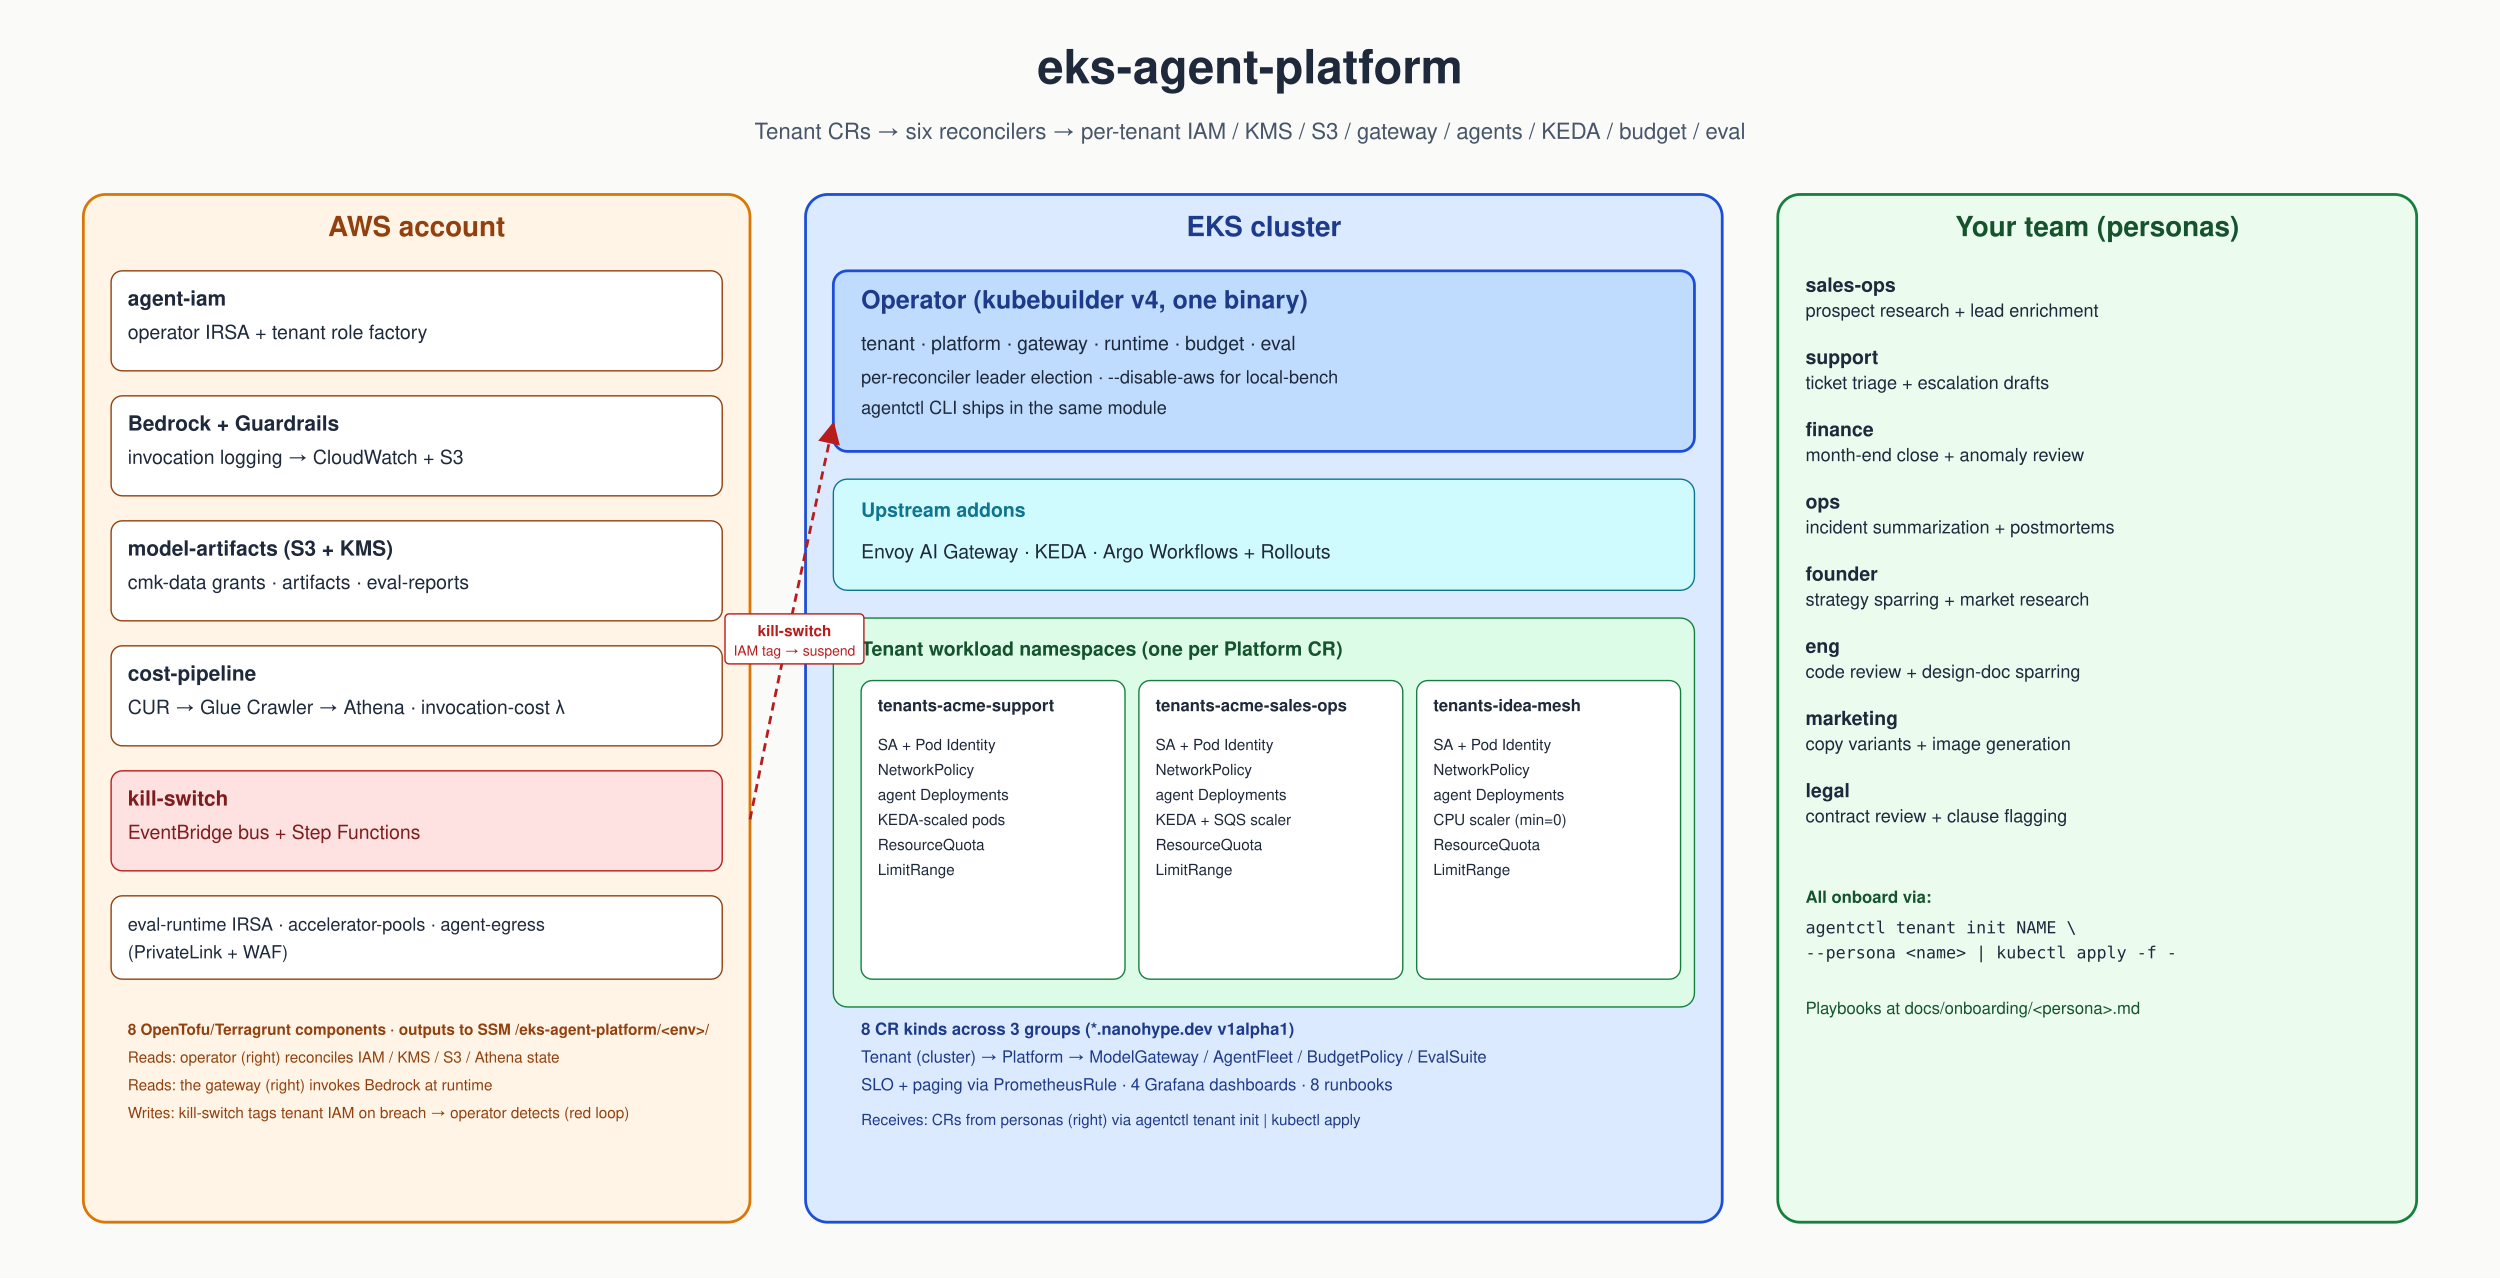
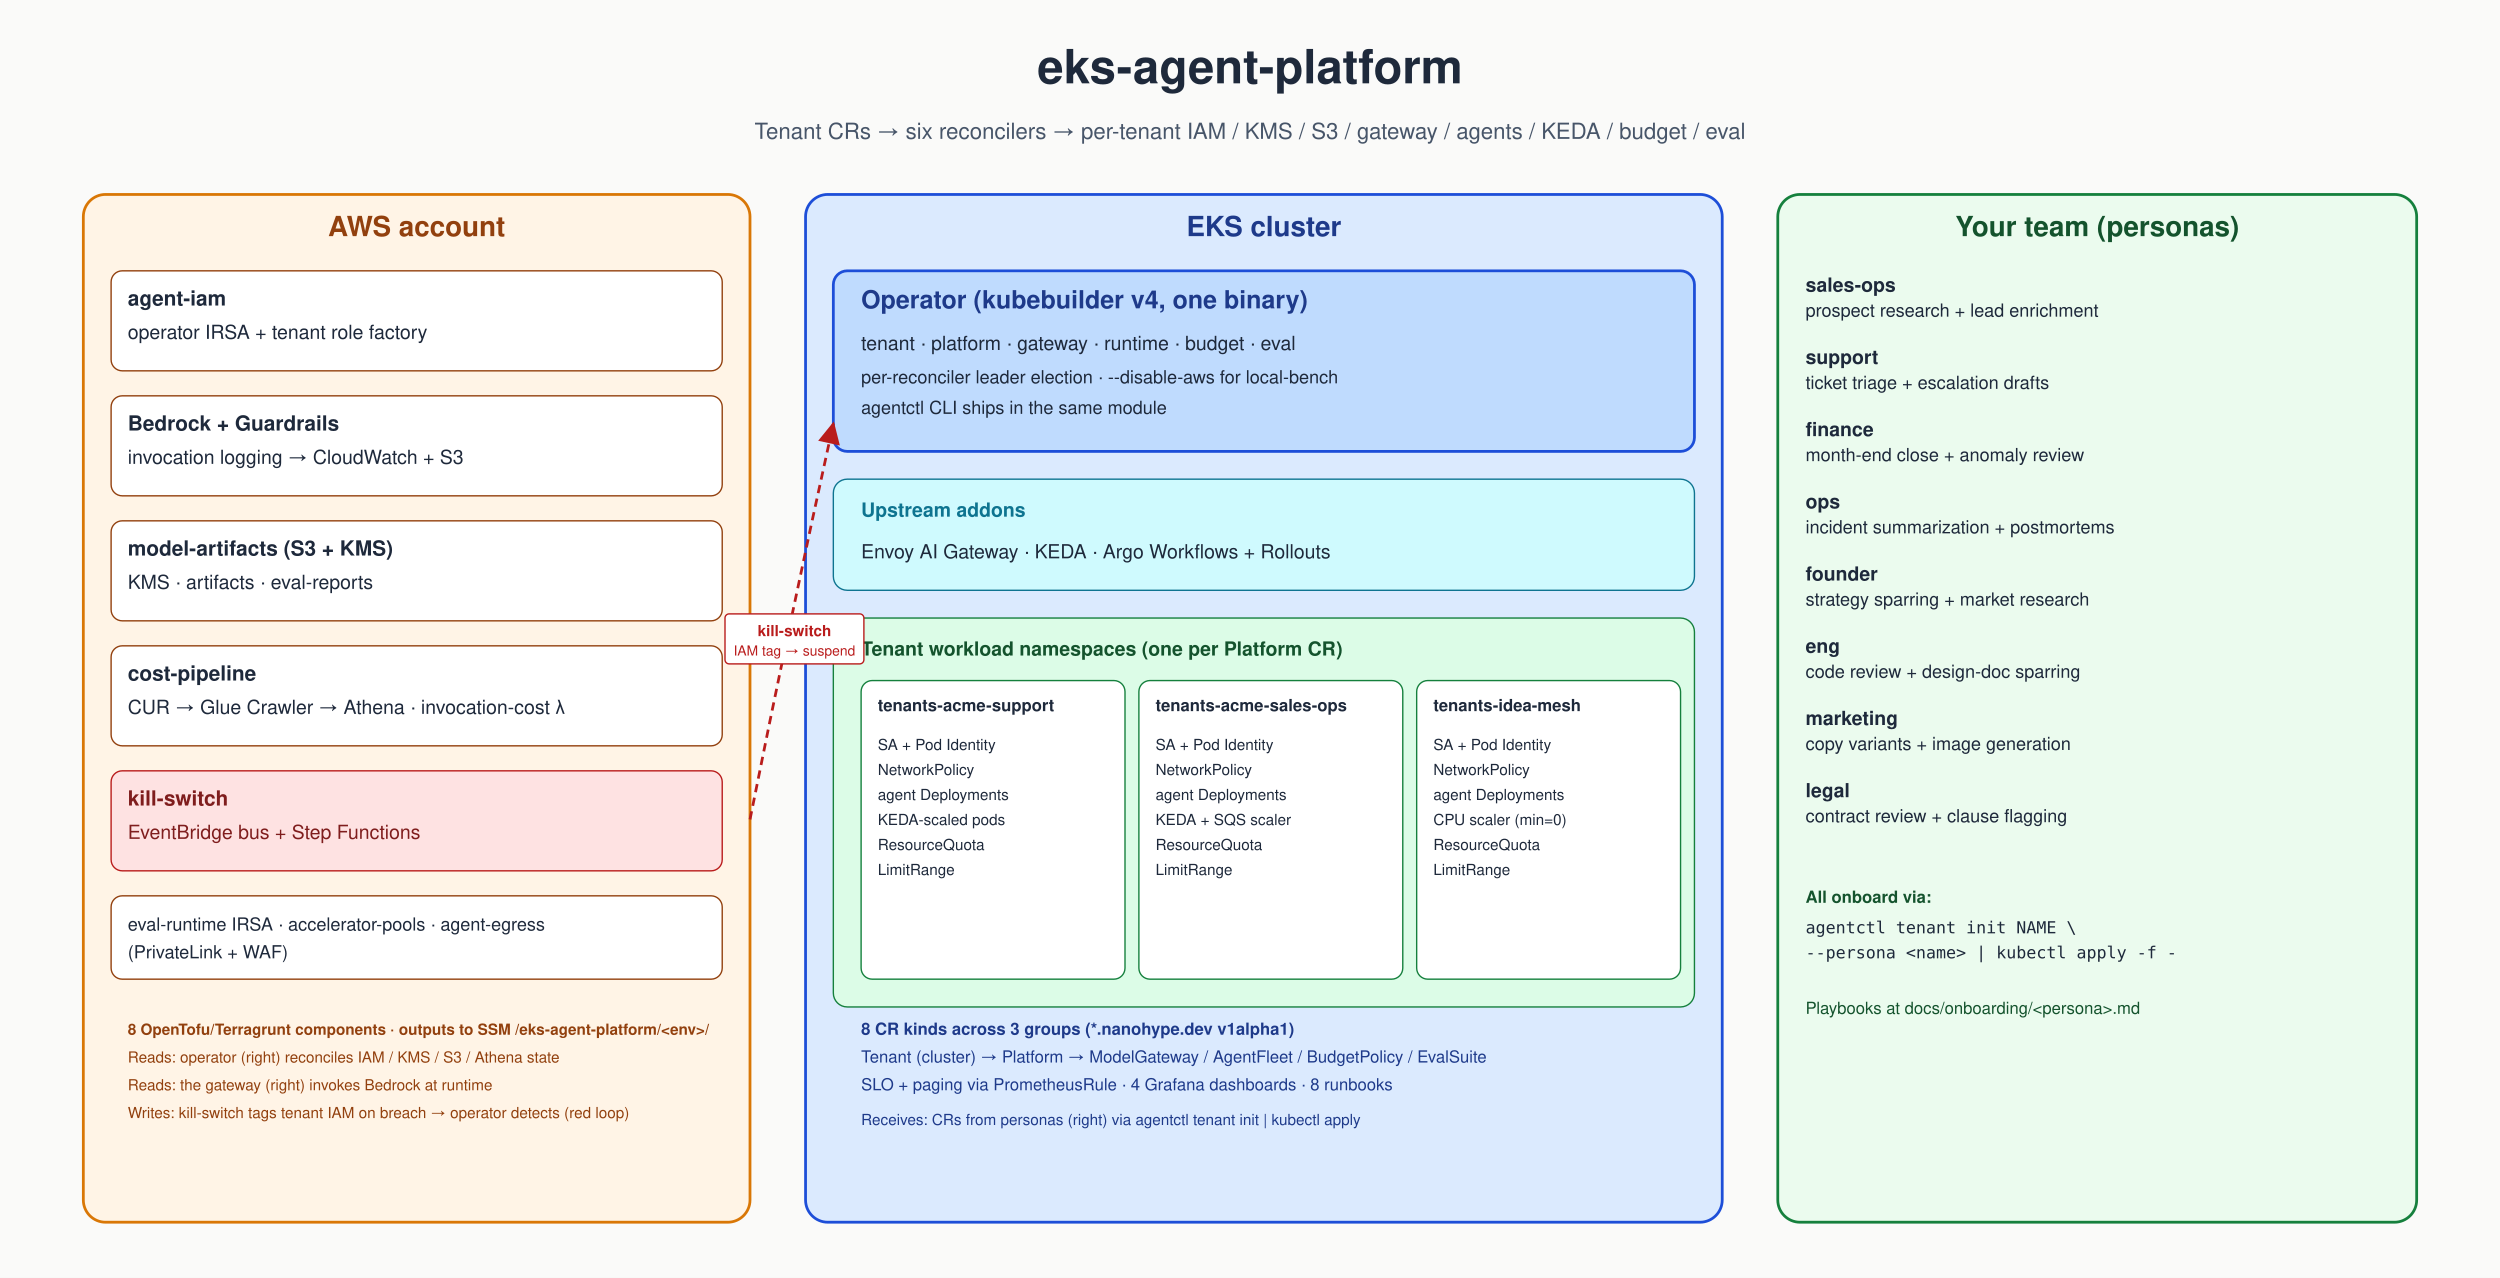
<svg xmlns="http://www.w3.org/2000/svg" role="img" aria-label="architecture overview" viewBox="0 0 1800 920" width="1800" height="920" font-family="Helvetica, Arial, sans-serif">
  <defs>
    <marker id="arrow-red" viewBox="0 0 10 10" refX="9" refY="5" markerWidth="8" markerHeight="8" orient="auto-start-reverse">
      <path d="M 0 0 L 10 5 L 0 10 z" fill="#b91c1c" />
    </marker>
  </defs>
  <rect width="1800" height="920" fill="#fafaf9" />
  <text x="900" y="60" text-anchor="middle" font-size="34" font-weight="700" fill="#1e293b">eks-agent-platform</text>
  <text x="900" y="100" text-anchor="middle" font-size="16" fill="#475569">Tenant CRs → six reconcilers → per-tenant IAM / KMS / S3 / gateway / agents / KEDA / budget / eval</text>
  <rect x="60" y="140" width="480" height="740" rx="16" ry="16" fill="#fff4e6" stroke="#d97706" stroke-width="2" />
  <text x="300" y="170" text-anchor="middle" font-size="20" font-weight="600" fill="#92400e">AWS account</text>
  <g font-size="14" fill="#1e293b">
    <rect x="80" y="195" width="440" height="72" rx="8" fill="#ffffff" stroke="#92400e" />
    <text x="92" y="220" font-size="15" font-weight="600">agent-iam</text>
    <text x="92" y="244">operator IRSA + tenant role factory</text>
    <rect x="80" y="285" width="440" height="72" rx="8" fill="#ffffff" stroke="#92400e" />
    <text x="92" y="310" font-size="15" font-weight="600">Bedrock + Guardrails</text>
    <text x="92" y="334">invocation logging → CloudWatch + S3</text>
    <rect x="80" y="375" width="440" height="72" rx="8" fill="#ffffff" stroke="#92400e" />
    <text x="92" y="400" font-size="15" font-weight="600">model-artifacts  (S3 + KMS)</text>
-     <text x="92" y="424">cmk-data grants · artifacts · eval-reports</text>
+     <text x="92" y="424">KMS · artifacts · eval-reports</text>
    <rect x="80" y="465" width="440" height="72" rx="8" fill="#ffffff" stroke="#92400e" />
    <text x="92" y="490" font-size="15" font-weight="600">cost-pipeline</text>
    <text x="92" y="514">CUR → Glue Crawler → Athena · invocation-cost λ</text>
    <rect x="80" y="555" width="440" height="72" rx="8" fill="#fee2e2" stroke="#b91c1c" />
    <text x="92" y="580" font-size="15" font-weight="600" fill="#7f1d1d">kill-switch</text>
    <text x="92" y="604" fill="#7f1d1d">EventBridge bus + Step Functions</text>
    <rect x="80" y="645" width="440" height="60" rx="8" fill="#ffffff" stroke="#92400e" />
    <text x="92" y="670" font-size="13">eval-runtime IRSA · accelerator-pools · agent-egress</text>
    <text x="92" y="690" font-size="13">(PrivateLink + WAF)</text>
    <text x="92" y="745" font-size="11" fill="#92400e" font-weight="600">8 OpenTofu/Terragrunt components  ·  outputs to SSM /eks-agent-platform/&lt;env&gt;/</text>
    <text x="92" y="765" font-size="11" fill="#92400e">Reads:  operator (right) reconciles IAM / KMS / S3 / Athena state</text>
    <text x="92" y="785" font-size="11" fill="#92400e">Reads:  the gateway (right) invokes Bedrock at runtime</text>
    <text x="92" y="805" font-size="11" fill="#92400e">Writes: kill-switch tags tenant IAM on breach  →  operator detects (red loop)</text>
  </g>
  <rect x="580" y="140" width="660" height="740" rx="16" ry="16" fill="#dbeafe" stroke="#1d4ed8" stroke-width="2" />
  <text x="910" y="170" text-anchor="middle" font-size="20" font-weight="600" fill="#1e3a8a">EKS cluster</text>
  <rect x="600" y="195" width="620" height="130" rx="10" fill="#bfdbfe" stroke="#1d4ed8" stroke-width="2" />
  <text x="620" y="222" font-size="18" font-weight="600" fill="#1e3a8a">Operator  (kubebuilder v4, one binary)</text>
  <text x="620" y="252" font-size="14" fill="#1e293b">tenant  ·  platform  ·  gateway  ·  runtime  ·  budget  ·  eval</text>
  <text x="620" y="276" font-size="13" fill="#1e293b">per-reconciler leader election  ·  --disable-aws for local-bench</text>
  <text x="620" y="298" font-size="13" fill="#1e293b">agentctl CLI ships in the same module</text>
  <rect x="600" y="345" width="620" height="80" rx="10" fill="#cffafe" stroke="#0e7490" />
  <text x="620" y="372" font-size="14" font-weight="600" fill="#0e7490">Upstream addons</text>
  <text x="620" y="402" font-size="14" fill="#1e293b">Envoy AI Gateway  ·  KEDA  ·  Argo Workflows + Rollouts</text>
  <rect x="600" y="445" width="620" height="280" rx="10" fill="#dcfce7" stroke="#15803d" />
  <text x="620" y="472" font-size="14" font-weight="600" fill="#14532d">Tenant workload namespaces (one per Platform CR)</text>
  <g font-size="11" fill="#1e293b">
    <rect x="620" y="490" width="190" height="215" rx="8" fill="#ffffff" stroke="#15803d" />
    <text x="632" y="512" font-size="12" font-weight="700">tenants-acme-support</text>
    <text x="632" y="540">SA + Pod Identity</text>
    <text x="632" y="558">NetworkPolicy</text>
    <text x="632" y="576">agent Deployments</text>
    <text x="632" y="594">KEDA-scaled pods</text>
    <text x="632" y="612">ResourceQuota</text>
    <text x="632" y="630">LimitRange</text>
    <rect x="820" y="490" width="190" height="215" rx="8" fill="#ffffff" stroke="#15803d" />
    <text x="832" y="512" font-size="12" font-weight="700">tenants-acme-sales-ops</text>
    <text x="832" y="540">SA + Pod Identity</text>
    <text x="832" y="558">NetworkPolicy</text>
    <text x="832" y="576">agent Deployments</text>
    <text x="832" y="594">KEDA + SQS scaler</text>
    <text x="832" y="612">ResourceQuota</text>
    <text x="832" y="630">LimitRange</text>
    <rect x="1020" y="490" width="190" height="215" rx="8" fill="#ffffff" stroke="#15803d" />
    <text x="1032" y="512" font-size="12" font-weight="700">tenants-idea-mesh</text>
    <text x="1032" y="540">SA + Pod Identity</text>
    <text x="1032" y="558">NetworkPolicy</text>
    <text x="1032" y="576">agent Deployments</text>
    <text x="1032" y="594">CPU scaler (min=0)</text>
    <text x="1032" y="612">ResourceQuota</text>
    <text x="1032" y="630">LimitRange</text>
  </g>
  <text x="620" y="745" font-size="12" fill="#1e3a8a" font-weight="600">8 CR kinds across 3 groups (*.nanohype.dev v1alpha1)</text>
  <text x="620" y="765" font-size="12" fill="#1e3a8a">Tenant (cluster)  →  Platform  →  ModelGateway / AgentFleet / BudgetPolicy / EvalSuite</text>
  <text x="620" y="785" font-size="12" fill="#1e3a8a">SLO + paging via PrometheusRule  ·  4 Grafana dashboards  ·  8 runbooks</text>
  <text x="620" y="810" font-size="11" fill="#1e3a8a">Receives:  CRs from personas (right) via  agentctl tenant init  |  kubectl apply</text>
  <rect x="1280" y="140" width="460" height="740" rx="16" ry="16" fill="#ebfbee" stroke="#15803d" stroke-width="2" />
  <text x="1510" y="170" text-anchor="middle" font-size="20" font-weight="600" fill="#14532d">Your team (personas)</text>
  <g font-size="13" fill="#1e293b">
    <text x="1300" y="210" font-size="14" font-weight="700">sales-ops</text>
    <text x="1300" y="228">prospect research + lead enrichment</text>
    <text x="1300" y="262" font-size="14" font-weight="700">support</text>
    <text x="1300" y="280">ticket triage + escalation drafts</text>
    <text x="1300" y="314" font-size="14" font-weight="700">finance</text>
    <text x="1300" y="332">month-end close + anomaly review</text>
    <text x="1300" y="366" font-size="14" font-weight="700">ops</text>
    <text x="1300" y="384">incident summarization + postmortems</text>
    <text x="1300" y="418" font-size="14" font-weight="700">founder</text>
    <text x="1300" y="436">strategy sparring + market research</text>
    <text x="1300" y="470" font-size="14" font-weight="700">eng</text>
    <text x="1300" y="488">code review + design-doc sparring</text>
    <text x="1300" y="522" font-size="14" font-weight="700">marketing</text>
    <text x="1300" y="540">copy variants + image generation</text>
    <text x="1300" y="574" font-size="14" font-weight="700">legal</text>
    <text x="1300" y="592">contract review + clause flagging</text>
  </g>
  <text x="1300" y="650" font-size="12" font-weight="600" fill="#14532d">All onboard via:</text>
  <text x="1300" y="672" font-size="12" font-family="monospace" fill="#1e293b">agentctl tenant init NAME \</text>
  <text x="1300" y="690" font-size="12" font-family="monospace" fill="#1e293b">  --persona &lt;name&gt; | kubectl apply -f -</text>
  <text x="1300" y="730" font-size="12" fill="#14532d">Playbooks at docs/onboarding/&lt;persona&gt;.md</text>
  <path d="M 540 590 Q 568 450 600 305" fill="none" stroke="#b91c1c" stroke-width="2" stroke-dasharray="6 4" marker-end="url(#arrow-red)" />
  <rect x="522" y="442" width="100" height="36" rx="3" fill="#ffffff" stroke="#b91c1c" stroke-width="1" />
  <text x="572" y="458" font-size="11" font-weight="600" fill="#b91c1c" text-anchor="middle">kill-switch</text>
  <text x="572" y="472" font-size="10" fill="#b91c1c" text-anchor="middle">IAM tag → suspend</text>
</svg>
